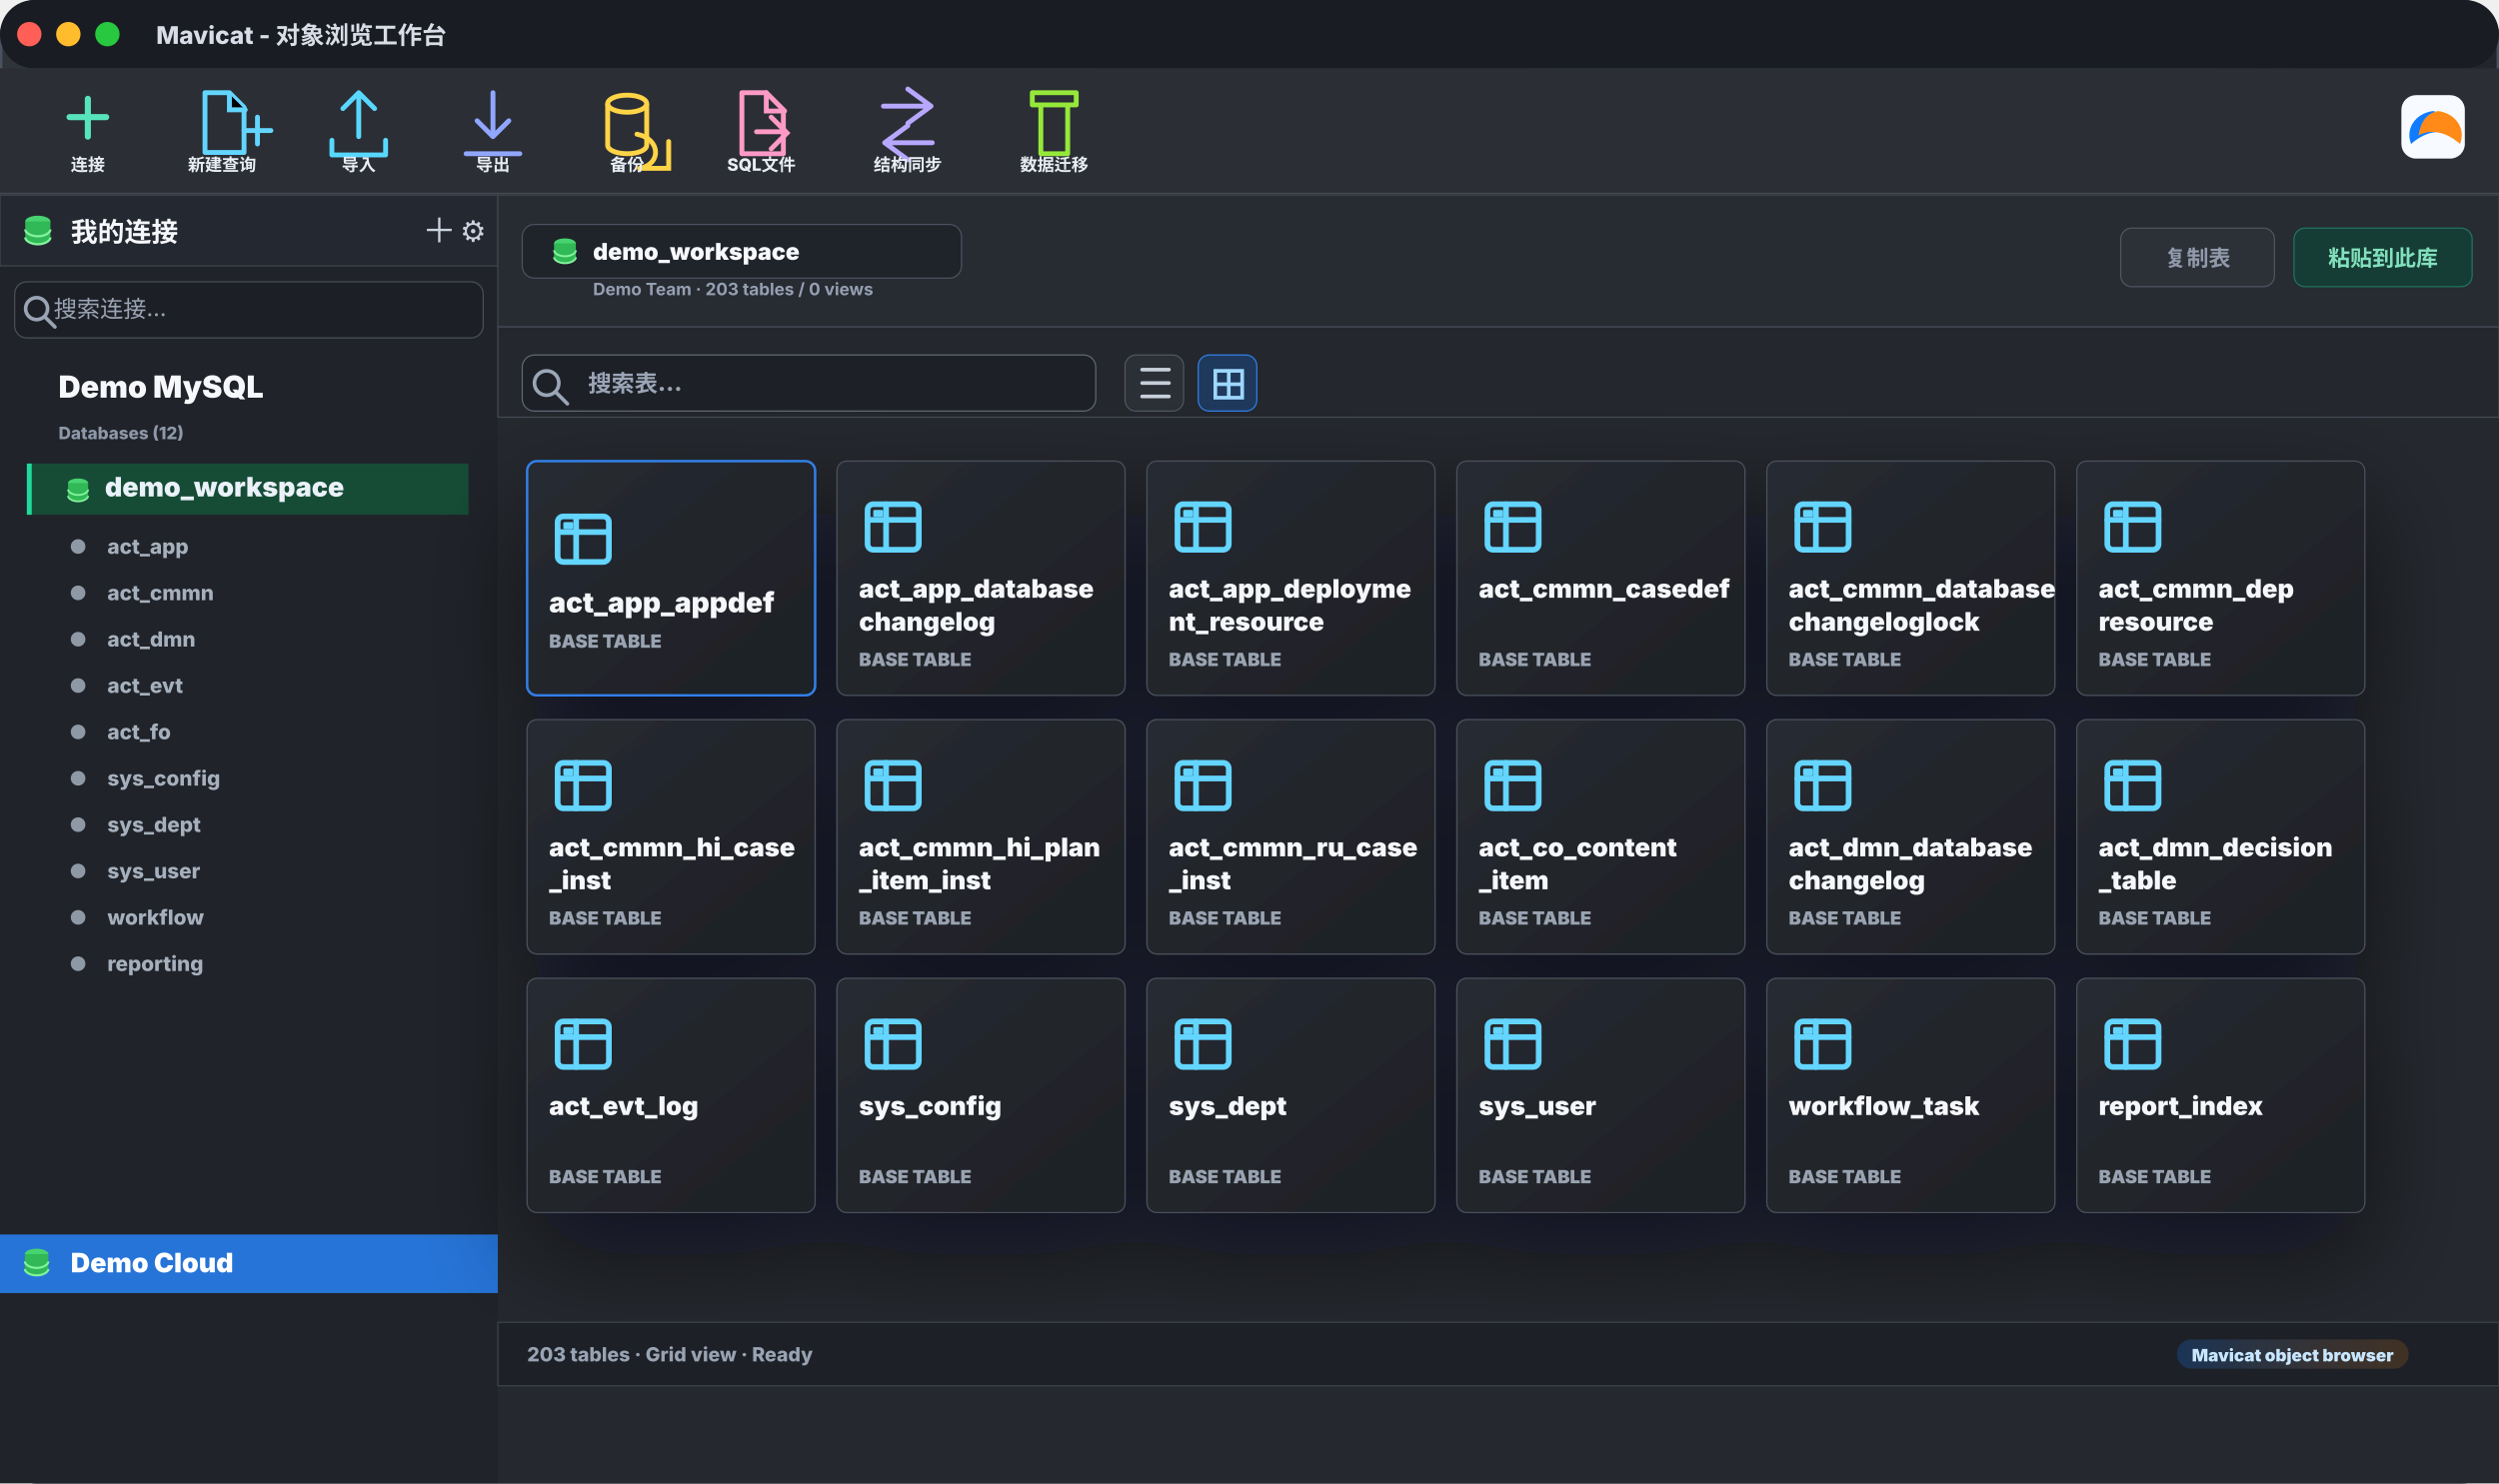
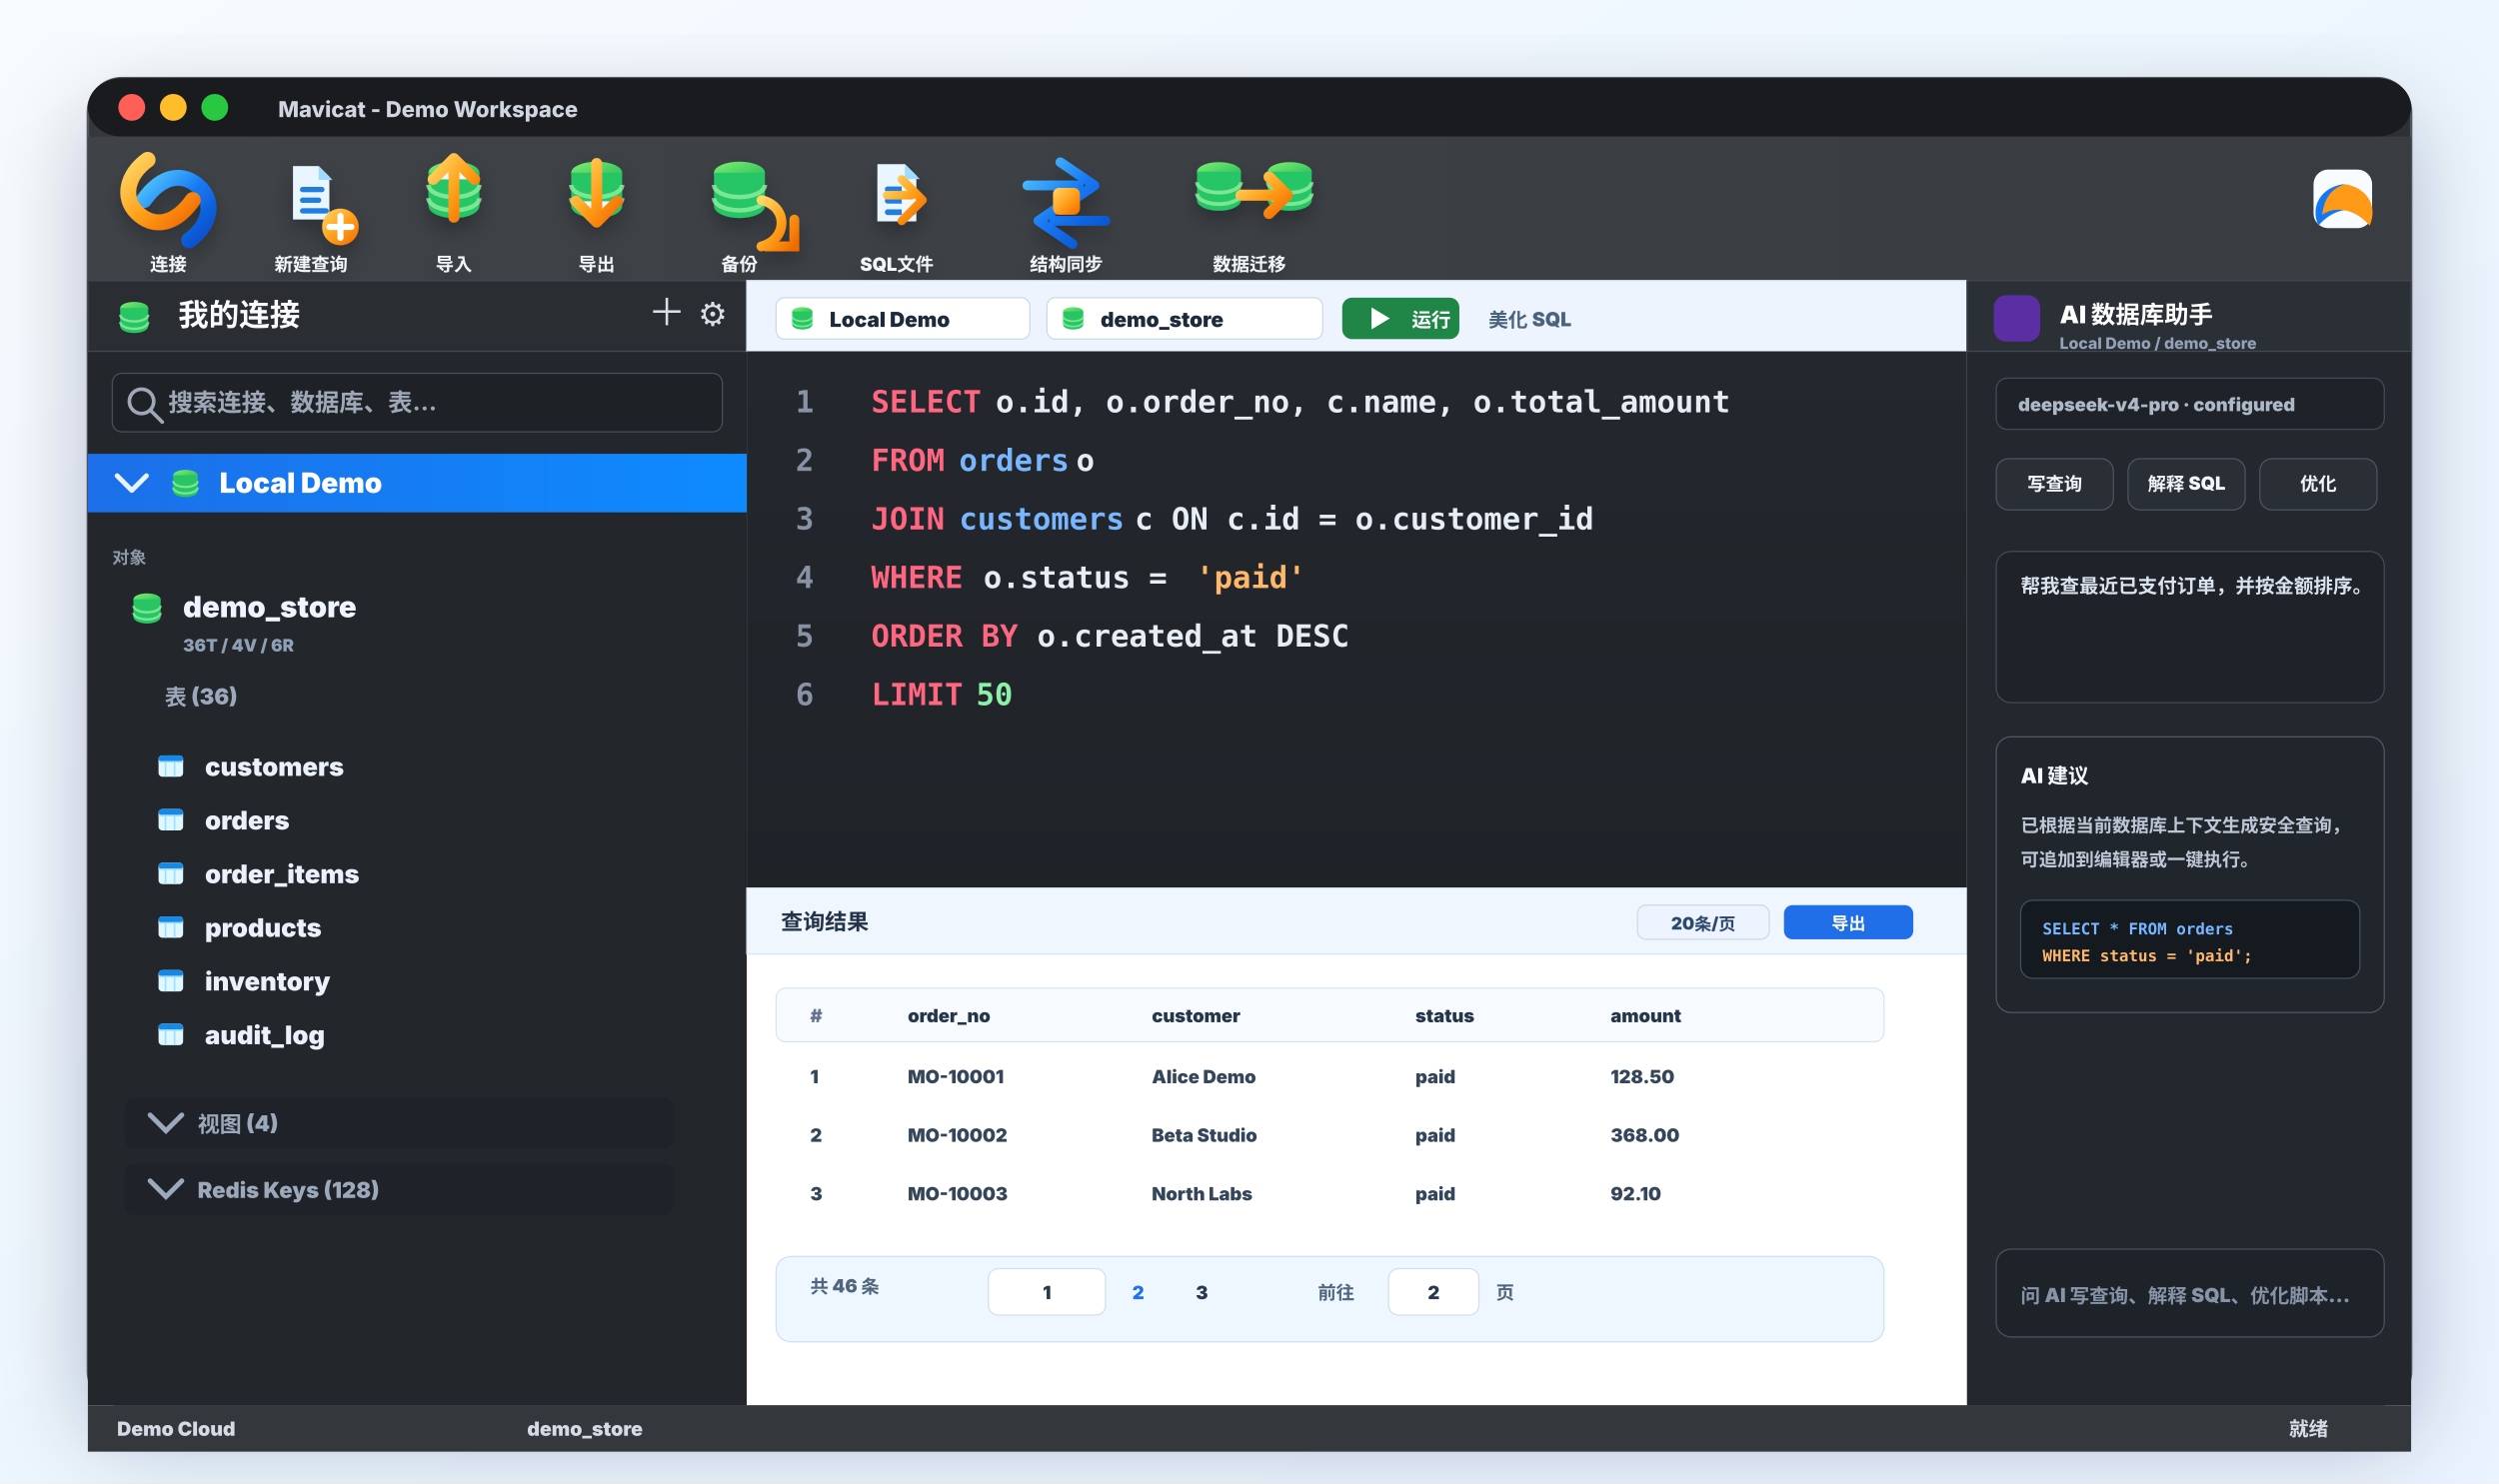
<svg xmlns="http://www.w3.org/2000/svg" viewBox="0 0 2048 1216" role="img" aria-labelledby="title desc">
  <defs>
-     <linearGradient id="window" x1="0" x2="1" y1="0" y2="1">
-       <stop offset="0" stop-color="#30343b" />
-       <stop offset=".45" stop-color="#24272d" />
-       <stop offset="1" stop-color="#171a1f" />
-     </linearGradient>
-     <linearGradient id="panel" x1="0" x2="1" y1="0" y2="1">
-       <stop offset="0" stop-color="#272b31" />
-       <stop offset="1" stop-color="#1d2025" />
-     </linearGradient>
-     <linearGradient id="brand" x1="0" x2="1" y1="0" y2="1">
-       <stop offset="0" stop-color="#0f7cff" />
-       <stop offset=".48" stop-color="#42b7ff" />
-       <stop offset="1" stop-color="#ff8a18" />
-     </linearGradient>
-     <linearGradient id="blueGlow" x1="0" x2="1">
-       <stop offset="0" stop-color="#0f7cff" stop-opacity=".22" />
-       <stop offset="1" stop-color="#ff8a18" stop-opacity=".16" />
+     <linearGradient id="page" x1="0" x2="1" y1="0" y2="1">
+       <stop offset="0" stop-color="#f7fbff" />
+       <stop offset=".5" stop-color="#edf6ff" />
+       <stop offset="1" stop-color="#eaf3ff" />
+     </linearGradient>
+     <linearGradient id="chrome" x1="0" x2="1">
+       <stop offset="0" stop-color="#34373b" />
+       <stop offset="1" stop-color="#2d3034" />
+     </linearGradient>
+     <linearGradient id="toolbar" x1="0" x2="1">
+       <stop offset="0" stop-color="#3f4348" />
+       <stop offset="1" stop-color="#393d42" />
+     </linearGradient>
+     <linearGradient id="darkPanel" x1="0" x2="1" y1="0" y2="1">
+       <stop offset="0" stop-color="#282b30" />
+       <stop offset="1" stop-color="#202328" />
+     </linearGradient>
+     <linearGradient id="editor" x1="0" x2="0" y1="0" y2="1">
+       <stop offset="0" stop-color="#24282e" />
+       <stop offset="1" stop-color="#1f2227" />
+     </linearGradient>
+     <linearGradient id="blue" x1="0" x2="1" y1="0" y2="1">
+       <stop offset="0" stop-color="#53c7ff" />
+       <stop offset=".5" stop-color="#1577f2" />
+       <stop offset="1" stop-color="#0b4cc8" />
+     </linearGradient>
+     <linearGradient id="orange" x1="0" x2="1" y1="0" y2="1">
+       <stop offset="0" stop-color="#ffd765" />
+       <stop offset=".55" stop-color="#ff9d18" />
+       <stop offset="1" stop-color="#f06b00" />
+     </linearGradient>
+     <linearGradient id="green" x1="0" x2="1" y1="0" y2="1">
+       <stop offset="0" stop-color="#7df070" />
+       <stop offset="1" stop-color="#21b55b" />
+     </linearGradient>
+     <linearGradient id="select" x1="0" x2="1">
+       <stop offset="0" stop-color="#1c6fe8" />
+       <stop offset="1" stop-color="#0e8bff" />
    </linearGradient>
    <filter id="shadow" x="-20%" y="-20%" width="140%" height="140%">
-       <feDropShadow dx="0" dy="34" stdDeviation="42" flood-color="#02040a" flood-opacity=".55" />
+       <feDropShadow dx="0" dy="28" stdDeviation="38" flood-color="#142033" flood-opacity=".26" />
    </filter>
-     <filter id="softGlow" x="-40%" y="-40%" width="180%" height="180%">
-       <feGaussianBlur stdDeviation="22" result="blur" />
-       <feMerge>
-         <feMergeNode in="blur" />
-         <feMergeNode in="SourceGraphic" />
-       </feMerge>
+     <filter id="iconShadow" x="-30%" y="-30%" width="160%" height="160%">
+       <feDropShadow dx="0" dy="8" stdDeviation="8" flood-color="#000" flood-opacity=".28" />
    </filter>
-     <symbol id="dbIcon" viewBox="0 0 32 32">
-       <ellipse cx="16" cy="8" rx="11" ry="5" fill="#47d36f" />
-       <path d="M5 8v14c0 3 5 6 11 6s11-3 11-6V8" fill="#31b857" />
-       <path d="M5 15c0 3 5 6 11 6s11-3 11-6" fill="none" stroke="#83f39c" stroke-width="2" />
-       <path d="M5 22c0 3 5 6 11 6s11-3 11-6" fill="none" stroke="#83f39c" stroke-width="2" />
+     <symbol id="db" viewBox="0 0 64 64">
+       <ellipse cx="32" cy="15" rx="23" ry="10" fill="url(#green)" />
+       <path d="M9 15v30c0 6 10 11 23 11s23-5 23-11V15" fill="#28c565" />
+       <path d="M9 26c0 6 10 11 23 11s23-5 23-11M9 38c0 6 10 11 23 11s23-5 23-11" fill="none" stroke="#96f3a3" stroke-width="4" opacity=".75" />
    </symbol>
-     <symbol id="tableIcon" viewBox="0 0 48 48">
-       <rect x="6" y="8" width="36" height="32" rx="4" fill="none" stroke="#63d5ff" stroke-width="4" />
-       <path d="M6 19h36M19 8v32" stroke="#63d5ff" stroke-width="4" stroke-linecap="round" />
-       <rect x="10" y="12" width="7" height="5" rx="1" fill="#63d5ff" />
+     <symbol id="table" viewBox="0 0 64 64">
+       <rect x="9" y="12" width="46" height="40" rx="7" fill="#dff7ff" />
+       <rect x="9" y="12" width="46" height="12" rx="7" fill="#1688e8" />
+       <path d="M9 24h46M22 24v28M39 24v28" stroke="#9ddff8" stroke-width="3" />
+     </symbol>
+     <symbol id="doc" viewBox="0 0 64 64">
+       <path d="M15 7h24l10 10v40H15z" fill="#eaf6ff" />
+       <path d="M39 7v13h13" fill="#9fdcff" />
+       <path d="M24 29h18M24 39h15M24 49h22" stroke="#207de0" stroke-width="5" stroke-linecap="round" />
    </symbol>
  </defs>
-   <rect width="2048" height="1216" rx="30" fill="#0d1118" />
-   <rect x="1" y="1" width="2046" height="1214" rx="29" fill="url(#window)" stroke="#4a5260" stroke-width="2" />
-   <circle cx="1540" cy="130" r="280" fill="#0f7cff" opacity=".12" filter="url(#softGlow)" />
-   <circle cx="1824" cy="282" r="210" fill="#ff8a18" opacity=".08" filter="url(#softGlow)" />
-   <rect x="0" y="0" width="2048" height="56" rx="28" fill="#191c22" />
-   <circle cx="24" cy="28" r="10" fill="#ff5f57" />
-   <circle cx="56" cy="28" r="10" fill="#ffbd2e" />
-   <circle cx="88" cy="28" r="10" fill="#28c840" />
-   <text x="128" y="36" fill="#d8dde7" font-family="Inter, Arial, sans-serif" font-size="20" font-weight="800">Mavicat - 对象浏览工作台</text>
-   <rect x="0" y="56" width="2048" height="104" fill="#2b2e35" />
-   <rect x="0" y="158" width="2048" height="1" fill="#464b55" />
-   <g font-family="Inter, Arial, sans-serif" font-size="14" font-weight="800" text-anchor="middle">
-     <g transform="translate(72 98)">
-       <path d="M0-17v31M-15-2H15" stroke="#58e4bb" stroke-width="5" stroke-linecap="round" />
-       <text y="42" fill="#e8edf4">连接</text>
-     </g>
-     <g transform="translate(182 98)">
-       <path d="M-14-22h20l12 12v37h-32z" fill="none" stroke="#63d5ff" stroke-width="4" stroke-linejoin="round" />
-       <path d="M6-21v13h13M18 9h22M29-2v22" stroke="#63d5ff" stroke-width="4" stroke-linecap="round" />
-       <text y="42" fill="#e8edf4">新建查询</text>
-     </g>
-     <g transform="translate(294 98)">
-       <path d="M0-22v36M-13-9 0-22 13-9M-22 17v12h44V17" fill="none" stroke="#58d8ff" stroke-width="4" stroke-linecap="round" stroke-linejoin="round" />
-       <text y="42" fill="#e8edf4">导入</text>
-     </g>
-     <g transform="translate(404 98)">
-       <path d="M0-22v36M-13 1 0 14 13 1M-22 28h44" fill="none" stroke="#91a7ff" stroke-width="4" stroke-linecap="round" stroke-linejoin="round" />
-       <text y="42" fill="#e8edf4">导出</text>
-     </g>
-     <g transform="translate(514 98)">
-       <ellipse cx="0" cy="-13" rx="16" ry="7" fill="none" stroke="#ffd447" stroke-width="4" />
-       <path d="M-16-13v34c0 4 7 7 16 7s16-3 16-7v-34" fill="none" stroke="#ffd447" stroke-width="4" />
-       <path d="M8 12c20 4 20 25 2 28M12 40h22V18" fill="none" stroke="#ffd447" stroke-width="4" stroke-linecap="round" />
-       <text y="42" fill="#e8edf4">备份</text>
-     </g>
-     <g transform="translate(624 98)">
-       <path d="M-16-22h20l14 14v36h-34z" fill="none" stroke="#ff9ac7" stroke-width="4" stroke-linejoin="round" />
-       <path d="M4-22v15h15M-4 10h22M8-2l13 13-13 13" fill="none" stroke="#ff9ac7" stroke-width="4" stroke-linecap="round" />
-       <text y="42" fill="#e8edf4">SQL文件</text>
-     </g>
-     <g transform="translate(744 98)">
-       <path d="M-20-11h34M0-25l19 14L0 3M20 19h-34M0 5l-19 14L0 33" fill="none" stroke="#b8a7ff" stroke-width="4" stroke-linecap="round" stroke-linejoin="round" />
-       <text y="42" fill="#e8edf4">结构同步</text>
-     </g>
-     <g transform="translate(864 98)">
-       <path d="M-18-22h36v10h-36zM-11-12h22v40h-22z" fill="none" stroke="#95e83a" stroke-width="4" stroke-linejoin="round" />
-       <text y="42" fill="#e8edf4">数据迁移</text>
-     </g>
-   </g>
-   <rect x="1968" y="78" width="52" height="52" rx="12" fill="#f7fbff" />
-   <path d="M1994 91c-15 2-23 15-18 27 10-9 23-13 34-7-2-12-7-18-16-20z" fill="#0f7cff" />
-   <path d="M1998 91c15 2 23 15 18 27-10-9-23-13-34-7 2-12 7-18 16-20z" fill="#ff8a18" />
-   <rect x="0" y="160" width="408" height="1056" fill="#202329" />
-   <rect x="408" y="160" width="1640" height="1056" fill="#25282e" />
-   <rect x="0" y="160" width="408" height="58" fill="#242830" stroke="#40454f" />
-   <use href="#dbIcon" x="16" y="174" width="30" height="30" />
-   <text x="58" y="198" fill="#f5f7fb" font-family="Inter, Arial, sans-serif" font-size="22" font-weight="900">我的连接</text>
-   <text x="346" y="199" fill="#cbd3df" font-family="Inter, Arial, sans-serif" font-size="28">＋</text>
-   <text x="377" y="198" fill="#cbd3df" font-family="Inter, Arial, sans-serif" font-size="24">⚙</text>
-   <rect x="12" y="231" width="384" height="46" rx="10" fill="#1c1f25" stroke="#4a505a" />
-   <text x="44" y="260" fill="#9aa4b4" font-family="Inter, Arial, sans-serif" font-size="19">搜索连接...</text>
-   <circle cx="30" cy="253" r="9" fill="none" stroke="#9aa4b4" stroke-width="3" />
-   <path d="M37 260l8 8" stroke="#9aa4b4" stroke-width="3" stroke-linecap="round" />
+   <rect width="2048" height="1216" fill="url(#page)" />
+   <rect x="72" y="64" width="1904" height="1088" rx="28" fill="#202328" filter="url(#shadow)" />
+   <rect x="72" y="64" width="1904" height="1088" rx="28" fill="url(#chrome)" stroke="#51565d" stroke-width="2" />
+   <rect x="72" y="64" width="1904" height="48" rx="28" fill="#191b1f" />
+   <circle cx="108" cy="88" r="11" fill="#ff5f57" />
+   <circle cx="142" cy="88" r="11" fill="#ffbd2e" />
+   <circle cx="176" cy="88" r="11" fill="#28c840" />
+   <text x="228" y="96" fill="#cfd6df" font-family="Inter, Arial, sans-serif" font-size="18" font-weight="800">Mavicat - Demo Workspace</text>
+   <rect x="72" y="112" width="1904" height="118" fill="url(#toolbar)" />
+   <g font-family="Inter, Arial, sans-serif" font-size="15" font-weight="850" text-anchor="middle" fill="#f3f6fb">
+     <g transform="translate(138 164)" filter="url(#iconShadow)">
+       <path d="M-20 0c14-20 32-24 46-10 12 12 8 31-9 43" fill="none" stroke="url(#blue)" stroke-width="13" stroke-linecap="round" />
+       <path d="M20 0c-14 20-32 24-46 10-12-12-8-31 9-43" fill="none" stroke="url(#orange)" stroke-width="13" stroke-linecap="round" />
+       <text y="58">连接</text>
+     </g>
+     <g transform="translate(255 164)" filter="url(#iconShadow)">
+       <use href="#doc" x="-28" y="-34" width="56" height="56" />
+       <circle cx="24" cy="22" r="15" fill="url(#orange)" />
+       <path d="M24 13v18M15 22h18" stroke="#fff" stroke-width="5" stroke-linecap="round" />
+       <text y="58">新建查询</text>
+     </g>
+     <g transform="translate(372 164)" filter="url(#iconShadow)">
+       <use href="#db" x="-29" y="-36" width="58" height="58" />
+       <path d="M0-34v48M-17-17 0-34 17-17" stroke="url(#orange)" stroke-width="9" stroke-linecap="round" stroke-linejoin="round" />
+       <text y="58">导入</text>
+     </g>
+     <g transform="translate(489 164)" filter="url(#iconShadow)">
+       <use href="#db" x="-29" y="-36" width="58" height="58" />
+       <path d="M0-30v48M-17 1 0 18 17 1" stroke="url(#orange)" stroke-width="9" stroke-linecap="round" stroke-linejoin="round" />
+       <text y="58">导出</text>
+     </g>
+     <g transform="translate(606 164)" filter="url(#iconShadow)">
+       <use href="#db" x="-29" y="-36" width="58" height="58" />
+       <path d="M18 0c22 5 22 32 0 38M22 38h23V16" fill="none" stroke="url(#orange)" stroke-width="8" stroke-linecap="round" />
+       <text y="58">备份</text>
+     </g>
+     <g transform="translate(735 164)" filter="url(#iconShadow)">
+       <use href="#doc" x="-30" y="-36" width="60" height="60" />
+       <path d="M-8-4h20M4-17l17 17L4 17" stroke="url(#orange)" stroke-width="7" stroke-linecap="round" stroke-linejoin="round" />
+       <text y="58">SQL文件</text>
+     </g>
+     <g transform="translate(874 164)" filter="url(#iconShadow)">
+       <path d="M-32-12h42M-5-31 23-12-5 7M32 17h-42M5-2-23 17 5 36" fill="none" stroke="url(#blue)" stroke-width="8" stroke-linecap="round" stroke-linejoin="round" />
+       <rect x="-11" y="-10" width="22" height="22" rx="5" fill="url(#orange)" />
+       <text y="58">结构同步</text>
+     </g>
+     <g transform="translate(1024 164)" filter="url(#iconShadow)">
+       <use href="#db" x="-50" y="-35" width="50" height="50" />
+       <use href="#db" x="8" y="-35" width="50" height="50" />
+       <path d="M-7-4h34M16-19 31-4 16 11" fill="none" stroke="url(#orange)" stroke-width="9" stroke-linecap="round" stroke-linejoin="round" />
+       <text y="58">数据迁移</text>
+     </g>
+   </g>
+   <rect x="1896" y="139" width="48" height="48" rx="12" fill="#f8fbff" />
+   <path d="M1920 151c-18 3-27 18-20 34 11-13 27-17 39-9-2-14-8-22-19-25z" fill="#1577f2" />
+   <path d="M1922 151c18 3 27 18 20 34-11-13-27-17-39-9 2-14 8-22 19-25z" fill="#ff9918" />
+   <rect x="72" y="230" width="540" height="922" fill="#23262b" />
+   <rect x="72" y="230" width="540" height="58" fill="#2a2d32" stroke="#444a52" />
+   <use href="#db" x="94" y="245" width="32" height="32" />
+   <text x="146" y="267" fill="#fbfbfd" font-family="Inter, Arial, sans-serif" font-size="25" font-weight="900">我的连接</text>
+   <text x="531" y="267" fill="#d9dfe7" font-family="Inter, Arial, sans-serif" font-size="31">＋</text>
+   <text x="572" y="267" fill="#d9dfe7" font-family="Inter, Arial, sans-serif" font-size="27">⚙</text>
+   <rect x="92" y="306" width="500" height="48" rx="8" fill="#1e2126" stroke="#4a505a" />
+   <text x="138" y="337" fill="#9ea8b6" font-family="Inter, Arial, sans-serif" font-size="20" font-weight="750">搜索连接、数据库、表...</text>
+   <circle cx="116" cy="329" r="10" fill="none" stroke="#9ea8b6" stroke-width="3" />
+   <path d="M124 337l9 9" stroke="#9ea8b6" stroke-width="3" stroke-linecap="round" />
  <g font-family="Inter, Arial, sans-serif">
-     <text x="48" y="326" fill="#f6f8fb" font-size="25" font-weight="900">Demo MySQL</text>
-     <text x="48" y="360" fill="#8d98a8" font-size="14" font-weight="800">Databases (12)</text>
-     <rect x="22" y="380" width="362" height="42" rx="0" fill="#164c36" />
-     <rect x="22" y="380" width="4" height="42" fill="#20d99b" />
-     <use href="#dbIcon" x="52" y="390" width="24" height="24" />
-     <text x="86" y="407" fill="#eaf1f8" font-size="22" font-weight="900">demo_workspace</text>
-     <g fill="#a6b0bd" font-size="17" font-weight="760">
-       <text x="88" y="454">act_app</text>
-       <text x="88" y="492">act_cmmn</text>
-       <text x="88" y="530">act_dmn</text>
-       <text x="88" y="568">act_evt</text>
-       <text x="88" y="606">act_fo</text>
-       <text x="88" y="644">sys_config</text>
-       <text x="88" y="682">sys_dept</text>
-       <text x="88" y="720">sys_user</text>
-       <text x="88" y="758">workflow</text>
-       <text x="88" y="796">reporting</text>
-     </g>
-     <g fill="#8f99a6">
-       <circle cx="64" cy="448" r="6" />
-       <circle cx="64" cy="486" r="6" />
-       <circle cx="64" cy="524" r="6" />
-       <circle cx="64" cy="562" r="6" />
-       <circle cx="64" cy="600" r="6" />
-       <circle cx="64" cy="638" r="6" />
-       <circle cx="64" cy="676" r="6" />
-       <circle cx="64" cy="714" r="6" />
-       <circle cx="64" cy="752" r="6" />
-       <circle cx="64" cy="790" r="6" />
-     </g>
-     <rect x="0" y="1012" width="408" height="48" fill="#2674d8" />
-     <use href="#dbIcon" x="16" y="1021" width="28" height="28" />
-     <text x="58" y="1043" fill="#fff" font-size="22" font-weight="900">Demo Cloud</text>
-   </g>
-   <rect x="408" y="160" width="1640" height="108" fill="#272b32" stroke="#40454f" />
-   <rect x="428" y="184" width="360" height="44" rx="10" fill="#1f232a" stroke="#4b5260" />
-   <use href="#dbIcon" x="450" y="193" width="26" height="26" />
-   <text x="486" y="213" fill="#f7f9fc" font-family="Inter, Arial, sans-serif" font-size="19" font-weight="900">demo_workspace</text>
-   <text x="486" y="242" fill="#95a0b2" font-family="Inter, Arial, sans-serif" font-size="14" font-weight="750">Demo Team · 203 tables / 0 views</text>
-   <rect x="1738" y="187" width="126" height="48" rx="9" fill="#2c3037" stroke="#4f5661" />
-   <text x="1801" y="218" fill="#909aaa" font-family="Inter, Arial, sans-serif" font-size="18" font-weight="900" text-anchor="middle">复制表</text>
-   <rect x="1880" y="187" width="146" height="48" rx="9" fill="#163d35" stroke="#1f765c" />
-   <text x="1953" y="218" fill="#82e0bd" font-family="Inter, Arial, sans-serif" font-size="18" font-weight="900" text-anchor="middle">粘贴到此库</text>
-   <rect x="408" y="268" width="1640" height="74" fill="#24272d" stroke="#444a55" />
-   <rect x="428" y="291" width="470" height="46" rx="10" fill="#1d2026" stroke="#606874" />
-   <circle cx="448" cy="314" r="10" fill="none" stroke="#9ba6b7" stroke-width="3" />
-   <path d="M456 322l9 9" stroke="#9ba6b7" stroke-width="3" stroke-linecap="round" />
-   <text x="482" y="321" fill="#9ba6b7" font-family="Inter, Arial, sans-serif" font-size="19" font-weight="800">搜索表...</text>
-   <rect x="922" y="291" width="48" height="46" rx="9" fill="#2b2f36" stroke="#4f5663" />
-   <path d="M936 303h22M936 314h22M936 325h22" stroke="#c8d0dc" stroke-width="3" stroke-linecap="round" />
-   <rect x="982" y="291" width="48" height="46" rx="9" fill="#1e395c" stroke="#327fe8" />
-   <path d="M996 304h22v22h-22zM1007 304v22M996 315h22" fill="none" stroke="#9ed8ff" stroke-width="3" stroke-linecap="round" />
-   <g font-family="Inter, Arial, sans-serif" filter="url(#shadow)">
-     <g transform="translate(432 378)">
-       <rect width="236" height="192" rx="8" fill="url(#panel)" stroke="#327fe8" stroke-width="2" />
-       <use href="#tableIcon" x="18" y="36" width="56" height="56" />
-       <text x="18" y="124" fill="#f5f7fa" font-size="23" font-weight="900">act_app_appdef</text>
-       <text x="18" y="153" fill="#99a3b1" font-size="15" font-weight="900">BASE TABLE</text>
-     </g>
-     <g transform="translate(686 378)">
-       <rect width="236" height="192" rx="8" fill="url(#panel)" stroke="#4a505b" />
-       <use href="#tableIcon" x="18" y="26" width="56" height="56" />
-       <text x="18" y="112" fill="#f5f7fa" font-size="21" font-weight="900">act_app_database</text>
-       <text x="18" y="139" fill="#f5f7fa" font-size="21" font-weight="900">changelog</text>
-       <text x="18" y="168" fill="#99a3b1" font-size="15" font-weight="900">BASE TABLE</text>
-     </g>
-     <g transform="translate(940 378)">
-       <rect width="236" height="192" rx="8" fill="url(#panel)" stroke="#4a505b" />
-       <use href="#tableIcon" x="18" y="26" width="56" height="56" />
-       <text x="18" y="112" fill="#f5f7fa" font-size="21" font-weight="900">act_app_deployme</text>
-       <text x="18" y="139" fill="#f5f7fa" font-size="21" font-weight="900">nt_resource</text>
-       <text x="18" y="168" fill="#99a3b1" font-size="15" font-weight="900">BASE TABLE</text>
-     </g>
-     <g transform="translate(1194 378)">
-       <rect width="236" height="192" rx="8" fill="url(#panel)" stroke="#4a505b" />
-       <use href="#tableIcon" x="18" y="26" width="56" height="56" />
-       <text x="18" y="112" fill="#f5f7fa" font-size="21" font-weight="900">act_cmmn_casedef</text>
-       <text x="18" y="168" fill="#99a3b1" font-size="15" font-weight="900">BASE TABLE</text>
-     </g>
-     <g transform="translate(1448 378)">
-       <rect width="236" height="192" rx="8" fill="url(#panel)" stroke="#4a505b" />
-       <use href="#tableIcon" x="18" y="26" width="56" height="56" />
-       <text x="18" y="112" fill="#f5f7fa" font-size="21" font-weight="900">act_cmmn_database</text>
-       <text x="18" y="139" fill="#f5f7fa" font-size="21" font-weight="900">changeloglock</text>
-       <text x="18" y="168" fill="#99a3b1" font-size="15" font-weight="900">BASE TABLE</text>
-     </g>
-     <g transform="translate(1702 378)">
-       <rect width="236" height="192" rx="8" fill="url(#panel)" stroke="#4a505b" />
-       <use href="#tableIcon" x="18" y="26" width="56" height="56" />
-       <text x="18" y="112" fill="#f5f7fa" font-size="21" font-weight="900">act_cmmn_dep</text>
-       <text x="18" y="139" fill="#f5f7fa" font-size="21" font-weight="900">resource</text>
-       <text x="18" y="168" fill="#99a3b1" font-size="15" font-weight="900">BASE TABLE</text>
-     </g>
-     <g transform="translate(432 590)">
-       <rect width="236" height="192" rx="8" fill="url(#panel)" stroke="#4a505b" />
-       <use href="#tableIcon" x="18" y="26" width="56" height="56" />
-       <text x="18" y="112" fill="#f5f7fa" font-size="21" font-weight="900">act_cmmn_hi_case</text>
-       <text x="18" y="139" fill="#f5f7fa" font-size="21" font-weight="900">_inst</text>
-       <text x="18" y="168" fill="#99a3b1" font-size="15" font-weight="900">BASE TABLE</text>
-     </g>
-     <g transform="translate(686 590)">
-       <rect width="236" height="192" rx="8" fill="url(#panel)" stroke="#4a505b" />
-       <use href="#tableIcon" x="18" y="26" width="56" height="56" />
-       <text x="18" y="112" fill="#f5f7fa" font-size="21" font-weight="900">act_cmmn_hi_plan</text>
-       <text x="18" y="139" fill="#f5f7fa" font-size="21" font-weight="900">_item_inst</text>
-       <text x="18" y="168" fill="#99a3b1" font-size="15" font-weight="900">BASE TABLE</text>
-     </g>
-     <g transform="translate(940 590)">
-       <rect width="236" height="192" rx="8" fill="url(#panel)" stroke="#4a505b" />
-       <use href="#tableIcon" x="18" y="26" width="56" height="56" />
-       <text x="18" y="112" fill="#f5f7fa" font-size="21" font-weight="900">act_cmmn_ru_case</text>
-       <text x="18" y="139" fill="#f5f7fa" font-size="21" font-weight="900">_inst</text>
-       <text x="18" y="168" fill="#99a3b1" font-size="15" font-weight="900">BASE TABLE</text>
-     </g>
-     <g transform="translate(1194 590)">
-       <rect width="236" height="192" rx="8" fill="url(#panel)" stroke="#4a505b" />
-       <use href="#tableIcon" x="18" y="26" width="56" height="56" />
-       <text x="18" y="112" fill="#f5f7fa" font-size="21" font-weight="900">act_co_content</text>
-       <text x="18" y="139" fill="#f5f7fa" font-size="21" font-weight="900">_item</text>
-       <text x="18" y="168" fill="#99a3b1" font-size="15" font-weight="900">BASE TABLE</text>
-     </g>
-     <g transform="translate(1448 590)">
-       <rect width="236" height="192" rx="8" fill="url(#panel)" stroke="#4a505b" />
-       <use href="#tableIcon" x="18" y="26" width="56" height="56" />
-       <text x="18" y="112" fill="#f5f7fa" font-size="21" font-weight="900">act_dmn_database</text>
-       <text x="18" y="139" fill="#f5f7fa" font-size="21" font-weight="900">changelog</text>
-       <text x="18" y="168" fill="#99a3b1" font-size="15" font-weight="900">BASE TABLE</text>
-     </g>
-     <g transform="translate(1702 590)">
-       <rect width="236" height="192" rx="8" fill="url(#panel)" stroke="#4a505b" />
-       <use href="#tableIcon" x="18" y="26" width="56" height="56" />
-       <text x="18" y="112" fill="#f5f7fa" font-size="21" font-weight="900">act_dmn_decision</text>
-       <text x="18" y="139" fill="#f5f7fa" font-size="21" font-weight="900">_table</text>
-       <text x="18" y="168" fill="#99a3b1" font-size="15" font-weight="900">BASE TABLE</text>
-     </g>
-     <g transform="translate(432 802)">
-       <rect width="236" height="192" rx="8" fill="url(#panel)" stroke="#4a505b" />
-       <use href="#tableIcon" x="18" y="26" width="56" height="56" />
-       <text x="18" y="112" fill="#f5f7fa" font-size="21" font-weight="900">act_evt_log</text>
-       <text x="18" y="168" fill="#99a3b1" font-size="15" font-weight="900">BASE TABLE</text>
-     </g>
-     <g transform="translate(686 802)">
-       <rect width="236" height="192" rx="8" fill="url(#panel)" stroke="#4a505b" />
-       <use href="#tableIcon" x="18" y="26" width="56" height="56" />
-       <text x="18" y="112" fill="#f5f7fa" font-size="21" font-weight="900">sys_config</text>
-       <text x="18" y="168" fill="#99a3b1" font-size="15" font-weight="900">BASE TABLE</text>
-     </g>
-     <g transform="translate(940 802)">
-       <rect width="236" height="192" rx="8" fill="url(#panel)" stroke="#4a505b" />
-       <use href="#tableIcon" x="18" y="26" width="56" height="56" />
-       <text x="18" y="112" fill="#f5f7fa" font-size="21" font-weight="900">sys_dept</text>
-       <text x="18" y="168" fill="#99a3b1" font-size="15" font-weight="900">BASE TABLE</text>
-     </g>
-     <g transform="translate(1194 802)">
-       <rect width="236" height="192" rx="8" fill="url(#panel)" stroke="#4a505b" />
-       <use href="#tableIcon" x="18" y="26" width="56" height="56" />
-       <text x="18" y="112" fill="#f5f7fa" font-size="21" font-weight="900">sys_user</text>
-       <text x="18" y="168" fill="#99a3b1" font-size="15" font-weight="900">BASE TABLE</text>
-     </g>
-     <g transform="translate(1448 802)">
-       <rect width="236" height="192" rx="8" fill="url(#panel)" stroke="#4a505b" />
-       <use href="#tableIcon" x="18" y="26" width="56" height="56" />
-       <text x="18" y="112" fill="#f5f7fa" font-size="21" font-weight="900">workflow_task</text>
-       <text x="18" y="168" fill="#99a3b1" font-size="15" font-weight="900">BASE TABLE</text>
-     </g>
-     <g transform="translate(1702 802)">
-       <rect width="236" height="192" rx="8" fill="url(#panel)" stroke="#4a505b" />
-       <use href="#tableIcon" x="18" y="26" width="56" height="56" />
-       <text x="18" y="112" fill="#f5f7fa" font-size="21" font-weight="900">report_index</text>
-       <text x="18" y="168" fill="#99a3b1" font-size="15" font-weight="900">BASE TABLE</text>
-     </g>
-   </g>
-   <rect x="408" y="1084" width="1640" height="52" fill="#1d2026" stroke="#3d434d" />
-   <text x="432" y="1116" fill="#98a3b3" font-family="Inter, Arial, sans-serif" font-size="16" font-weight="800">203 tables · Grid view · Ready</text>
-   <rect x="1784" y="1098" width="190" height="24" rx="12" fill="url(#blueGlow)" />
-   <text x="1879" y="1116" fill="#c8e7ff" font-family="Inter, Arial, sans-serif" font-size="14" font-weight="900" text-anchor="middle">Mavicat object browser</text>
+     <rect x="72" y="372" width="540" height="48" fill="url(#select)" />
+     <path d="M96 390l12 12 12-12" fill="none" stroke="#eaf4ff" stroke-width="4" stroke-linecap="round" stroke-linejoin="round" />
+     <use href="#db" x="138" y="383" width="28" height="28" />
+     <text x="180" y="404" fill="#fff" font-size="23" font-weight="900">Local Demo</text>
+     <text x="92" y="462" fill="#8d98a8" font-size="14" font-weight="900">对象</text>
+     <use href="#db" x="105" y="484" width="31" height="31" />
+     <text x="150" y="506" fill="#eef5ff" font-size="24" font-weight="900">demo_store</text>
+     <text x="150" y="534" fill="#8fa0b4" font-size="14" font-weight="850">36T / 4V / 6R</text>
+     <text x="135" y="578" fill="#9ca9ba" font-size="18" font-weight="900">表 (36)</text>
+     <g font-size="21" font-weight="850">
+       <g transform="translate(126 614)">
+         <use href="#table" width="28" height="28" />
+         <text x="42" y="22" fill="#eaf1fb">customers</text>
+       </g>
+       <g transform="translate(126 658)">
+         <use href="#table" width="28" height="28" />
+         <text x="42" y="22" fill="#eaf1fb">orders</text>
+       </g>
+       <g transform="translate(126 702)">
+         <use href="#table" width="28" height="28" />
+         <text x="42" y="22" fill="#eaf1fb">order_items</text>
+       </g>
+       <g transform="translate(126 746)">
+         <use href="#table" width="28" height="28" />
+         <text x="42" y="22" fill="#eaf1fb">products</text>
+       </g>
+       <g transform="translate(126 790)">
+         <use href="#table" width="28" height="28" />
+         <text x="42" y="22" fill="#eaf1fb">inventory</text>
+       </g>
+       <g transform="translate(126 834)">
+         <use href="#table" width="28" height="28" />
+         <text x="42" y="22" fill="#eaf1fb">audit_log</text>
+       </g>
+     </g>
+     <rect x="102" y="900" width="450" height="42" rx="8" fill="#1f2329" />
+     <path d="M123 914l13 13 13-13" fill="none" stroke="#9ca9ba" stroke-width="4" stroke-linecap="round" />
+     <text x="162" y="928" fill="#9ca9ba" font-size="18" font-weight="900">视图 (4)</text>
+     <rect x="102" y="954" width="450" height="42" rx="8" fill="#1f2329" />
+     <path d="M123 968l13 13 13-13" fill="none" stroke="#9ca9ba" stroke-width="4" stroke-linecap="round" />
+     <text x="162" y="982" fill="#9ca9ba" font-size="18" font-weight="900">Redis Keys (128)</text>
+   </g>
+   <rect x="612" y="230" width="1000" height="922" fill="#f7fbff" />
+   <rect x="612" y="230" width="1000" height="58" fill="#edf4fd" stroke="#d6e3f3" />
+   <rect x="636" y="244" width="208" height="34" rx="7" fill="#fff" stroke="#cad8e8" />
+   <use href="#db" x="646" y="250" width="23" height="23" />
+   <text x="680" y="268" fill="#1d2a3b" font-family="Inter, Arial, sans-serif" font-size="17" font-weight="900">Local Demo</text>
+   <rect x="858" y="244" width="226" height="34" rx="7" fill="#fff" stroke="#cad8e8" />
+   <use href="#db" x="868" y="250" width="23" height="23" />
+   <text x="902" y="268" fill="#1d2a3b" font-family="Inter, Arial, sans-serif" font-size="17" font-weight="900">demo_store</text>
+   <rect x="1100" y="244" width="96" height="34" rx="8" fill="#208647" />
+   <path d="M1124 252v18l15-9z" fill="#fff" />
+   <text x="1157" y="268" fill="#fff" font-family="Inter, Arial, sans-serif" font-size="16" font-weight="900">运行</text>
+   <text x="1220" y="268" fill="#49627d" font-family="Inter, Arial, sans-serif" font-size="16" font-weight="850">美化 SQL</text>
+   <rect x="612" y="288" width="1000" height="440" fill="url(#editor)" />
+   <g font-family="JetBrains Mono, Menlo, Consolas, monospace" font-size="25" font-weight="800">
+     <text x="652" y="338" fill="#8892a4">1</text>
+     <text x="714" y="338" fill="#ff6680">SELECT</text>
+     <text x="816" y="338" fill="#e7edf5">o.id, o.order_no, c.name, o.total_amount</text>
+     <text x="652" y="386" fill="#8892a4">2</text>
+     <text x="714" y="386" fill="#ff6680">FROM</text>
+     <text x="786" y="386" fill="#78b7ff">orders</text>
+     <text x="882" y="386" fill="#e7edf5">o</text>
+     <text x="652" y="434" fill="#8892a4">3</text>
+     <text x="714" y="434" fill="#ff6680">JOIN</text>
+     <text x="786" y="434" fill="#78b7ff">customers</text>
+     <text x="930" y="434" fill="#e7edf5">c ON c.id = o.customer_id</text>
+     <text x="652" y="482" fill="#8892a4">4</text>
+     <text x="714" y="482" fill="#ff6680">WHERE</text>
+     <text x="806" y="482" fill="#e7edf5">o.status = </text>
+     <text x="980" y="482" fill="#ffb86b">'paid'</text>
+     <text x="652" y="530" fill="#8892a4">5</text>
+     <text x="714" y="530" fill="#ff6680">ORDER BY</text>
+     <text x="850" y="530" fill="#e7edf5">o.created_at DESC</text>
+     <text x="652" y="578" fill="#8892a4">6</text>
+     <text x="714" y="578" fill="#ff6680">LIMIT</text>
+     <text x="800" y="578" fill="#8df0a8">50</text>
+   </g>
+   <rect x="612" y="728" width="1000" height="424" fill="#ffffff" />
+   <rect x="612" y="728" width="1000" height="54" fill="#f0f6fe" stroke="#d7e4f2" />
+   <text x="640" y="762" fill="#243448" font-family="Inter, Arial, sans-serif" font-size="18" font-weight="900">查询结果</text>
+   <rect x="1342" y="742" width="108" height="28" rx="7" fill="#edf4ff" stroke="#cad8e8" />
+   <text x="1396" y="762" fill="#2d496c" font-family="Inter, Arial, sans-serif" font-size="14" font-weight="850" text-anchor="middle">20条/页</text>
+   <rect x="1462" y="742" width="106" height="28" rx="7" fill="#206fe8" />
+   <text x="1515" y="762" fill="#fff" font-family="Inter, Arial, sans-serif" font-size="14" font-weight="900" text-anchor="middle">导出</text>
+   <g font-family="Inter, Arial, sans-serif" font-size="15" font-weight="850">
+     <rect x="636" y="810" width="908" height="44" rx="8" fill="#f7fbff" stroke="#d8e4f2" />
+     <text x="664" y="838" fill="#66758b">#</text>
+     <text x="744" y="838" fill="#25364a">order_no</text>
+     <text x="944" y="838" fill="#25364a">customer</text>
+     <text x="1160" y="838" fill="#25364a">status</text>
+     <text x="1320" y="838" fill="#25364a">amount</text>
+     <g fill="#35465b">
+       <text x="664" y="888">1</text>
+       <text x="744" y="888">MO-10001</text>
+       <text x="944" y="888">Alice Demo</text>
+       <text x="1160" y="888">paid</text>
+       <text x="1320" y="888">128.50</text>
+       <text x="664" y="936">2</text>
+       <text x="744" y="936">MO-10002</text>
+       <text x="944" y="936">Beta Studio</text>
+       <text x="1160" y="936">paid</text>
+       <text x="1320" y="936">368.00</text>
+       <text x="664" y="984">3</text>
+       <text x="744" y="984">MO-10003</text>
+       <text x="944" y="984">North Labs</text>
+       <text x="1160" y="984">paid</text>
+       <text x="1320" y="984">92.10</text>
+     </g>
+     <rect x="636" y="1030" width="908" height="70" rx="12" fill="#eef6ff" stroke="#cbdff6" />
+     <text x="664" y="1060" fill="#51657c">共 46 条</text>
+     <rect x="810" y="1040" width="96" height="38" rx="8" fill="#fff" stroke="#d2deec" />
+     <text x="858" y="1065" fill="#28384d" text-anchor="middle">1</text>
+     <text x="928" y="1065" fill="#2072ee">2</text>
+     <text x="980" y="1065" fill="#28384d">3</text>
+     <text x="1080" y="1065" fill="#51657c">前往</text>
+     <rect x="1138" y="1040" width="74" height="38" rx="8" fill="#fff" stroke="#d2deec" />
+     <text x="1175" y="1065" fill="#28384d" text-anchor="middle">2</text>
+     <text x="1226" y="1065" fill="#51657c">页</text>
+   </g>
+   <rect x="1612" y="230" width="364" height="922" fill="#24272d" />
+   <rect x="1612" y="230" width="364" height="58" fill="#2b2f36" stroke="#424952" />
+   <rect x="1634" y="242" width="38" height="38" rx="10" fill="#5b2fa3" />
+   <text x="1688" y="265" fill="#fff" font-family="Inter, Arial, sans-serif" font-size="20" font-weight="900">AI 数据库助手</text>
+   <text x="1688" y="286" fill="#94a2b8" font-family="Inter, Arial, sans-serif" font-size="13" font-weight="800">Local Demo / demo_store</text>
+   <rect x="1636" y="310" width="318" height="42" rx="9" fill="#1f2329" stroke="#444b57" />
+   <text x="1654" y="337" fill="#aeb9c8" font-family="Inter, Arial, sans-serif" font-size="15" font-weight="850">deepseek-v4-pro · configured</text>
+   <rect x="1636" y="376" width="96" height="42" rx="10" fill="#2a2f36" stroke="#4c5564" />
+   <text x="1684" y="402" fill="#f3f6fb" font-family="Inter, Arial, sans-serif" font-size="15" font-weight="900" text-anchor="middle">写查询</text>
+   <rect x="1744" y="376" width="96" height="42" rx="10" fill="#2a2f36" stroke="#4c5564" />
+   <text x="1792" y="402" fill="#f3f6fb" font-family="Inter, Arial, sans-serif" font-size="15" font-weight="900" text-anchor="middle">解释 SQL</text>
+   <rect x="1852" y="376" width="96" height="42" rx="10" fill="#2a2f36" stroke="#4c5564" />
+   <text x="1900" y="402" fill="#f3f6fb" font-family="Inter, Arial, sans-serif" font-size="15" font-weight="900" text-anchor="middle">优化</text>
+   <g font-family="Inter, Arial, sans-serif">
+     <rect x="1636" y="452" width="318" height="124" rx="12" fill="#1f2329" stroke="#444b57" />
+     <text x="1656" y="486" fill="#dbe3ef" font-size="16" font-weight="850">帮我查最近已支付订单，并按金额排序。</text>
+     <rect x="1636" y="604" width="318" height="226" rx="12" fill="#21262d" stroke="#505966" />
+     <text x="1656" y="642" fill="#f5f8fc" font-size="17" font-weight="900">AI 建议</text>
+     <text x="1656" y="682" fill="#bdc7d6" font-size="15" font-weight="800">已根据当前数据库上下文生成安全查询，</text>
+     <text x="1656" y="710" fill="#bdc7d6" font-size="15" font-weight="800">可追加到编辑器或一键执行。</text>
+     <rect x="1656" y="738" width="278" height="64" rx="10" fill="#151a20" stroke="#45505d" />
+     <text x="1674" y="766" fill="#78b7ff" font-family="JetBrains Mono, Menlo, monospace" font-size="13" font-weight="800">SELECT * FROM orders</text>
+     <text x="1674" y="788" fill="#ffb86b" font-family="JetBrains Mono, Menlo, monospace" font-size="13" font-weight="800">WHERE status = 'paid';</text>
+     <rect x="1636" y="1024" width="318" height="72" rx="12" fill="#1e232a" stroke="#4b5360" />
+     <text x="1656" y="1068" fill="#8794a8" font-size="16" font-weight="850">问 AI 写查询、解释 SQL、优化脚本...</text>
+   </g>
+   <rect x="72" y="1152" width="1904" height="38" fill="#34383d" />
+   <text x="96" y="1177" fill="#d5dbe4" font-family="Inter, Arial, sans-serif" font-size="16" font-weight="850">Demo Cloud</text>
+   <text x="432" y="1177" fill="#d5dbe4" font-family="Inter, Arial, sans-serif" font-size="16" font-weight="850">demo_store</text>
+   <text x="1908" y="1177" fill="#d5dbe4" font-family="Inter, Arial, sans-serif" font-size="16" font-weight="850" text-anchor="end">就绪</text>
</svg>
